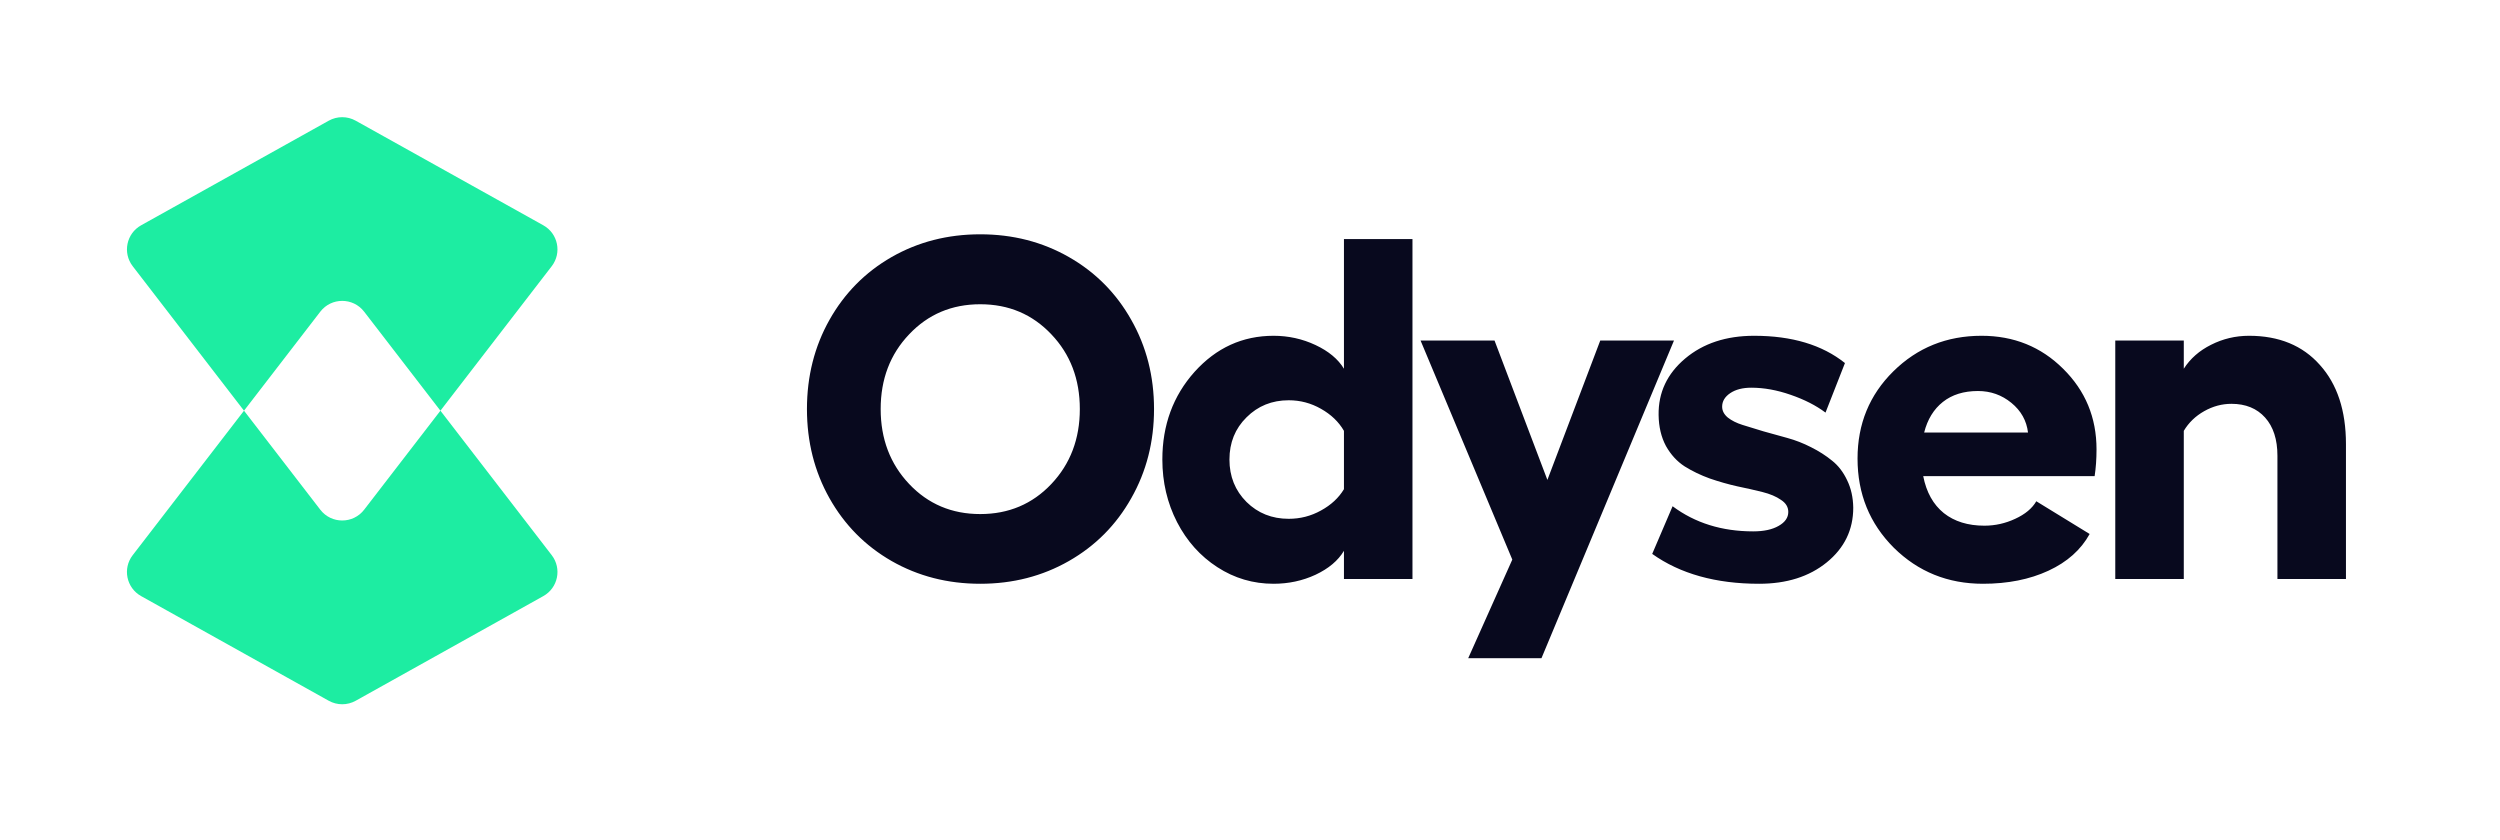
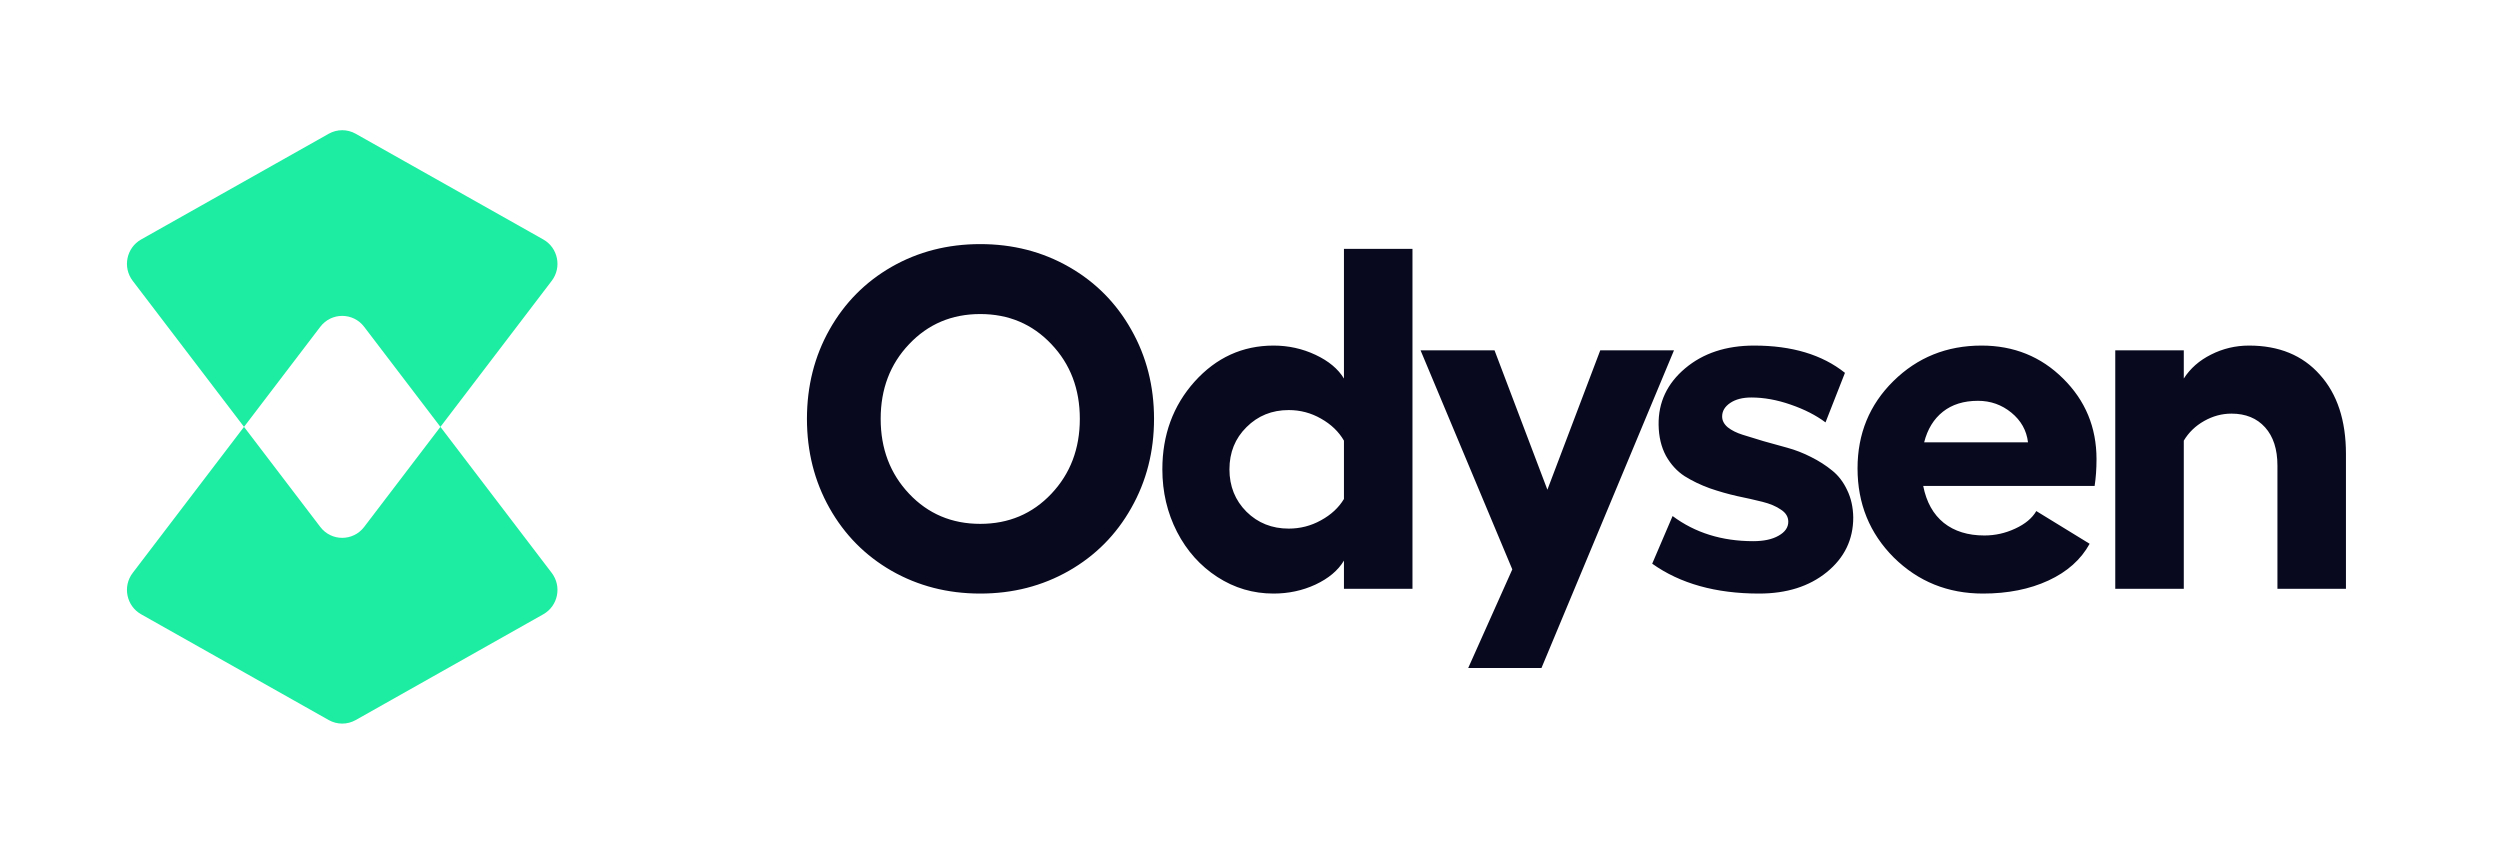
- <svg xmlns="http://www.w3.org/2000/svg" viewBox="0 0 256 86" fill="none">
-   <path d="M56.498 27.258L45.099 42.055L37.287 31.914C36.154 30.443 33.932 30.443 32.799 31.914L24.986 42.055L13.588 27.258C12.535 25.891 12.943 23.91 14.451 23.07L33.662 12.359C34.52 11.88 35.565 11.88 36.423 12.359L55.634 23.07C57.142 23.91 57.551 25.891 56.498 27.258Z" fill="#1DEDA2" />
-   <path d="M24.986 42.055L32.799 52.196C33.932 53.666 36.154 53.666 37.287 52.196L45.099 42.055L56.498 56.852C57.551 58.218 57.143 60.199 55.636 61.04L36.424 71.757C35.566 72.236 34.52 72.236 33.662 71.757L14.45 61.04C12.943 60.199 12.534 58.218 13.587 56.852L24.986 42.055Z" fill="#1DEDA2" />
-   <path d="M91.298 26.323C94.017 24.77 97.043 23.993 100.377 23.993C103.712 23.993 106.738 24.77 109.457 26.323C112.176 27.877 114.305 30.022 115.842 32.757C117.396 35.492 118.173 38.535 118.173 41.885C118.173 45.236 117.396 48.279 115.842 51.014C114.305 53.749 112.176 55.894 109.457 57.447C106.738 59.001 103.712 59.778 100.377 59.778C97.043 59.778 94.017 59.001 91.298 57.447C88.595 55.894 86.475 53.749 84.937 51.014C83.399 48.279 82.631 45.236 82.631 41.885C82.631 38.535 83.399 35.492 84.937 32.757C86.475 30.022 88.595 27.877 91.298 26.323ZM107.661 34.238C105.718 32.182 103.291 31.155 100.377 31.155C97.464 31.155 95.036 32.182 93.094 34.238C91.152 36.277 90.181 38.827 90.181 41.885C90.181 44.944 91.152 47.502 93.094 49.557C95.036 51.613 97.464 52.64 100.377 52.64C103.291 52.64 105.718 51.613 107.661 49.557C109.603 47.502 110.574 44.944 110.574 41.885C110.574 38.827 109.603 36.277 107.661 34.238ZM137.621 24.479H144.637V59.292H137.621V56.403C137.022 57.407 136.051 58.224 134.708 58.855C133.381 59.47 131.948 59.778 130.411 59.778C128.323 59.778 126.405 59.212 124.657 58.078C122.909 56.946 121.533 55.408 120.53 53.466C119.526 51.507 119.025 49.371 119.025 47.056C119.025 43.528 120.125 40.534 122.326 38.074C124.544 35.614 127.238 34.384 130.411 34.384C131.932 34.384 133.364 34.699 134.708 35.331C136.051 35.962 137.022 36.771 137.621 37.758V24.479ZM131.964 53.126C133.146 53.126 134.247 52.843 135.266 52.276C136.302 51.71 137.087 50.981 137.621 50.091V44.119C137.087 43.196 136.302 42.444 135.266 41.861C134.247 41.279 133.146 40.987 131.964 40.987C130.249 40.987 128.808 41.57 127.643 42.735C126.478 43.884 125.895 45.325 125.895 47.056C125.895 48.788 126.478 50.237 127.643 51.402C128.808 52.551 130.249 53.126 131.964 53.126ZM163.867 34.869H171.417L157.846 67.401H150.344L154.86 57.302L145.465 34.869H153.039L158.453 49.144L163.867 34.869ZM180.135 59.778C175.7 59.778 172.051 58.758 169.186 56.719L171.274 51.839C173.572 53.555 176.323 54.413 179.528 54.413C180.612 54.413 181.478 54.227 182.126 53.854C182.789 53.482 183.121 53.005 183.121 52.422C183.121 51.92 182.87 51.507 182.368 51.184C181.883 50.844 181.252 50.577 180.475 50.383C179.698 50.188 178.84 49.994 177.901 49.8C176.963 49.59 176.024 49.322 175.085 48.999C174.146 48.659 173.289 48.246 172.512 47.761C171.735 47.259 171.096 46.563 170.594 45.673C170.108 44.766 169.857 43.706 169.841 42.492C169.809 40.194 170.715 38.268 172.56 36.714C174.405 35.161 176.76 34.384 179.625 34.384C183.493 34.384 186.593 35.314 188.923 37.176L186.933 42.25C185.962 41.521 184.772 40.914 183.364 40.429C181.972 39.943 180.629 39.7 179.334 39.7C178.444 39.7 177.723 39.887 177.173 40.259C176.623 40.631 176.348 41.092 176.348 41.643C176.348 42.063 176.542 42.436 176.93 42.759C177.319 43.067 177.82 43.318 178.435 43.512C179.067 43.706 179.779 43.925 180.572 44.167C181.381 44.394 182.199 44.621 183.024 44.847C183.849 45.074 184.659 45.389 185.452 45.794C186.261 46.199 186.981 46.66 187.612 47.178C188.244 47.68 188.753 48.343 189.142 49.169C189.546 49.994 189.757 50.933 189.773 51.985C189.773 54.251 188.867 56.12 187.054 57.593C185.257 59.05 182.951 59.778 180.135 59.778ZM214.684 46.013C214.684 47 214.619 47.914 214.49 48.756H196.937C197.261 50.407 197.965 51.669 199.049 52.543C200.133 53.401 201.517 53.83 203.201 53.83C204.301 53.83 205.353 53.595 206.357 53.126C207.376 52.657 208.096 52.058 208.517 51.329L213.98 54.68C213.09 56.298 211.681 57.553 209.755 58.443C207.829 59.333 205.596 59.778 203.055 59.778C199.462 59.778 196.419 58.548 193.926 56.088C191.45 53.611 190.212 50.569 190.212 46.959C190.212 43.415 191.434 40.437 193.878 38.025C196.338 35.598 199.348 34.384 202.909 34.384C206.211 34.384 208.995 35.508 211.261 37.758C213.543 40.008 214.684 42.759 214.684 46.013ZM197.034 44.289H207.668C207.522 43.075 206.955 42.063 205.968 41.254C204.981 40.445 203.84 40.04 202.545 40.04C201.088 40.04 199.891 40.413 198.952 41.157C198.013 41.902 197.374 42.946 197.034 44.289ZM230.296 34.384C233.371 34.384 235.791 35.379 237.555 37.37C239.335 39.344 240.226 42.047 240.226 45.478V59.292H233.209V46.668C233.209 45.001 232.789 43.698 231.947 42.759C231.105 41.821 229.956 41.351 228.5 41.351C227.529 41.351 226.598 41.602 225.708 42.104C224.818 42.606 224.122 43.277 223.62 44.119V59.292H216.604V34.869H223.62V37.758C224.283 36.722 225.214 35.905 226.412 35.306C227.626 34.691 228.92 34.384 230.296 34.384Z" fill="#08091E" />
+ <svg xmlns="http://www.w3.org/2000/svg" width="384" height="130" viewBox="0 0 384 130" fill="none">
+   <path d="M84.747 43.133L67.648 65.567L55.93 50.192C54.23 47.962 50.898 47.962 49.198 50.192L37.48 65.567L20.381 43.133C18.802 41.061 19.415 38.058 21.677 36.783L50.493 20.544C51.78 19.819 53.348 19.819 54.635 20.544L83.452 36.783C85.713 38.058 86.326 41.061 84.747 43.133Z" fill="#1DEDA2" />
+   <path d="M37.48 65.567L49.198 80.942C50.898 83.172 54.23 83.172 55.93 80.942L67.648 65.567L84.748 88.002C86.327 90.073 85.715 93.076 83.453 94.351L54.636 110.6C53.348 111.326 51.78 111.326 50.493 110.6L21.675 94.351C19.414 93.076 18.802 90.073 20.381 88.002L37.48 65.567Z" fill="#1DEDA2" />
+   <path d="M136.946 40.99C141.025 38.659 145.565 37.494 150.566 37.494C155.567 37.494 160.107 38.659 164.186 40.99C168.264 43.321 171.457 46.537 173.763 50.64C176.094 54.743 177.259 59.307 177.259 64.333C177.259 69.358 176.094 73.922 173.763 78.025C171.457 82.128 168.264 85.345 164.186 87.676C160.107 90.006 155.567 91.172 150.566 91.172C145.565 91.172 141.025 90.006 136.946 87.676C132.892 85.345 129.712 82.128 127.405 78.025C125.099 73.922 123.946 69.358 123.946 64.333C123.946 59.307 125.099 54.743 127.405 50.64C129.712 46.537 132.892 43.321 136.946 40.99ZM161.491 52.862C158.578 49.779 154.936 48.237 150.566 48.237C146.196 48.237 142.554 49.779 139.641 52.862C136.728 55.921 135.271 59.744 135.271 64.333C135.271 68.921 136.728 72.757 139.641 75.84C142.554 78.924 146.196 80.465 150.566 80.465C154.936 80.465 158.578 78.924 161.491 75.84C164.404 72.757 165.861 68.921 165.861 64.333C165.861 59.744 164.404 55.921 161.491 52.862ZM206.431 38.222H216.956V90.443H206.431V86.11C205.533 87.615 204.076 88.841 202.061 89.788C200.071 90.71 197.922 91.172 195.616 91.172C192.484 91.172 189.607 90.322 186.985 88.623C184.363 86.923 182.3 84.617 180.794 81.703C179.289 78.766 178.537 75.561 178.537 72.09C178.537 66.797 180.187 62.306 183.489 58.615C186.815 54.925 190.857 53.08 195.616 53.08C197.898 53.08 200.046 53.554 202.061 54.501C204.076 55.447 205.533 56.661 206.431 58.142V38.222ZM197.946 81.194C199.719 81.194 201.37 80.769 202.899 79.919C204.453 79.069 205.63 77.977 206.431 76.642V67.683C205.63 66.299 204.453 65.17 202.899 64.296C201.37 63.422 199.719 62.986 197.946 62.986C195.373 62.986 193.212 63.859 191.464 65.607C189.716 67.331 188.842 69.492 188.842 72.09C188.842 74.687 189.716 76.86 191.464 78.608C193.212 80.332 195.373 81.194 197.946 81.194ZM245.8 53.809H257.126L236.769 102.606H225.516L232.29 87.457L218.197 53.809H229.559L237.679 75.221L245.8 53.809ZM270.202 91.172C263.55 91.172 258.076 89.642 253.778 86.583L256.91 79.263C260.358 81.837 264.485 83.124 269.292 83.124C270.918 83.124 272.217 82.844 273.188 82.286C274.184 81.728 274.681 81.011 274.681 80.138C274.681 79.385 274.305 78.766 273.552 78.28C272.824 77.77 271.877 77.37 270.712 77.079C269.547 76.787 268.26 76.496 266.852 76.205C265.444 75.889 264.036 75.488 262.628 75.003C261.219 74.493 259.933 73.874 258.767 73.146C257.602 72.393 256.643 71.349 255.891 70.014C255.162 68.654 254.786 67.064 254.762 65.243C254.713 61.796 256.073 58.907 258.84 56.576C261.608 54.246 265.14 53.08 269.437 53.08C275.24 53.08 279.889 54.476 283.385 57.268L280.399 64.879C278.942 63.787 277.158 62.876 275.046 62.148C272.958 61.42 270.943 61.055 269 61.055C267.665 61.055 266.585 61.335 265.759 61.893C264.934 62.451 264.521 63.143 264.521 63.969C264.521 64.6 264.813 65.158 265.395 65.644C265.978 66.105 266.73 66.481 267.653 66.773C268.6 67.064 269.668 67.392 270.858 67.756C272.072 68.096 273.298 68.436 274.536 68.776C275.774 69.115 276.988 69.589 278.177 70.196C279.391 70.803 280.472 71.495 281.418 72.272C282.365 73.024 283.13 74.02 283.713 75.258C284.32 76.496 284.635 77.904 284.659 79.482C284.659 82.881 283.3 85.685 280.581 87.894C277.886 90.079 274.426 91.172 270.202 91.172ZM322.025 70.524C322.025 72.005 321.928 73.376 321.734 74.639H295.405C295.891 77.115 296.947 79.009 298.573 80.32C300.2 81.606 302.276 82.25 304.801 82.25C306.451 82.25 308.029 81.898 309.535 81.194C311.064 80.49 312.144 79.591 312.776 78.499L320.969 83.524C319.634 85.952 317.522 87.834 314.633 89.169C311.744 90.504 308.394 91.172 304.582 91.172C299.192 91.172 294.628 89.327 290.889 85.636C287.175 81.922 285.318 77.358 285.318 71.944C285.318 66.627 287.151 62.16 290.817 58.543C294.507 54.901 299.022 53.08 304.364 53.08C309.316 53.08 313.492 54.767 316.891 58.142C320.314 61.517 322.025 65.644 322.025 70.524ZM295.551 67.938H311.501C311.283 66.117 310.433 64.6 308.952 63.386C307.471 62.172 305.759 61.565 303.817 61.565C301.632 61.565 299.836 62.124 298.428 63.24C297.02 64.357 296.061 65.923 295.551 67.938ZM345.444 53.08C350.057 53.08 353.686 54.573 356.332 57.559C359.003 60.521 360.338 64.576 360.338 69.722V90.443H349.814V71.507C349.814 69.006 349.183 67.052 347.92 65.644C346.658 64.236 344.934 63.532 342.749 63.532C341.293 63.532 339.897 63.908 338.561 64.661C337.226 65.413 336.182 66.421 335.43 67.683V90.443H324.905V53.809H335.43V58.142C336.425 56.588 337.821 55.362 339.617 54.464C341.438 53.541 343.38 53.08 345.444 53.08Z" fill="#08091E" />
</svg>
